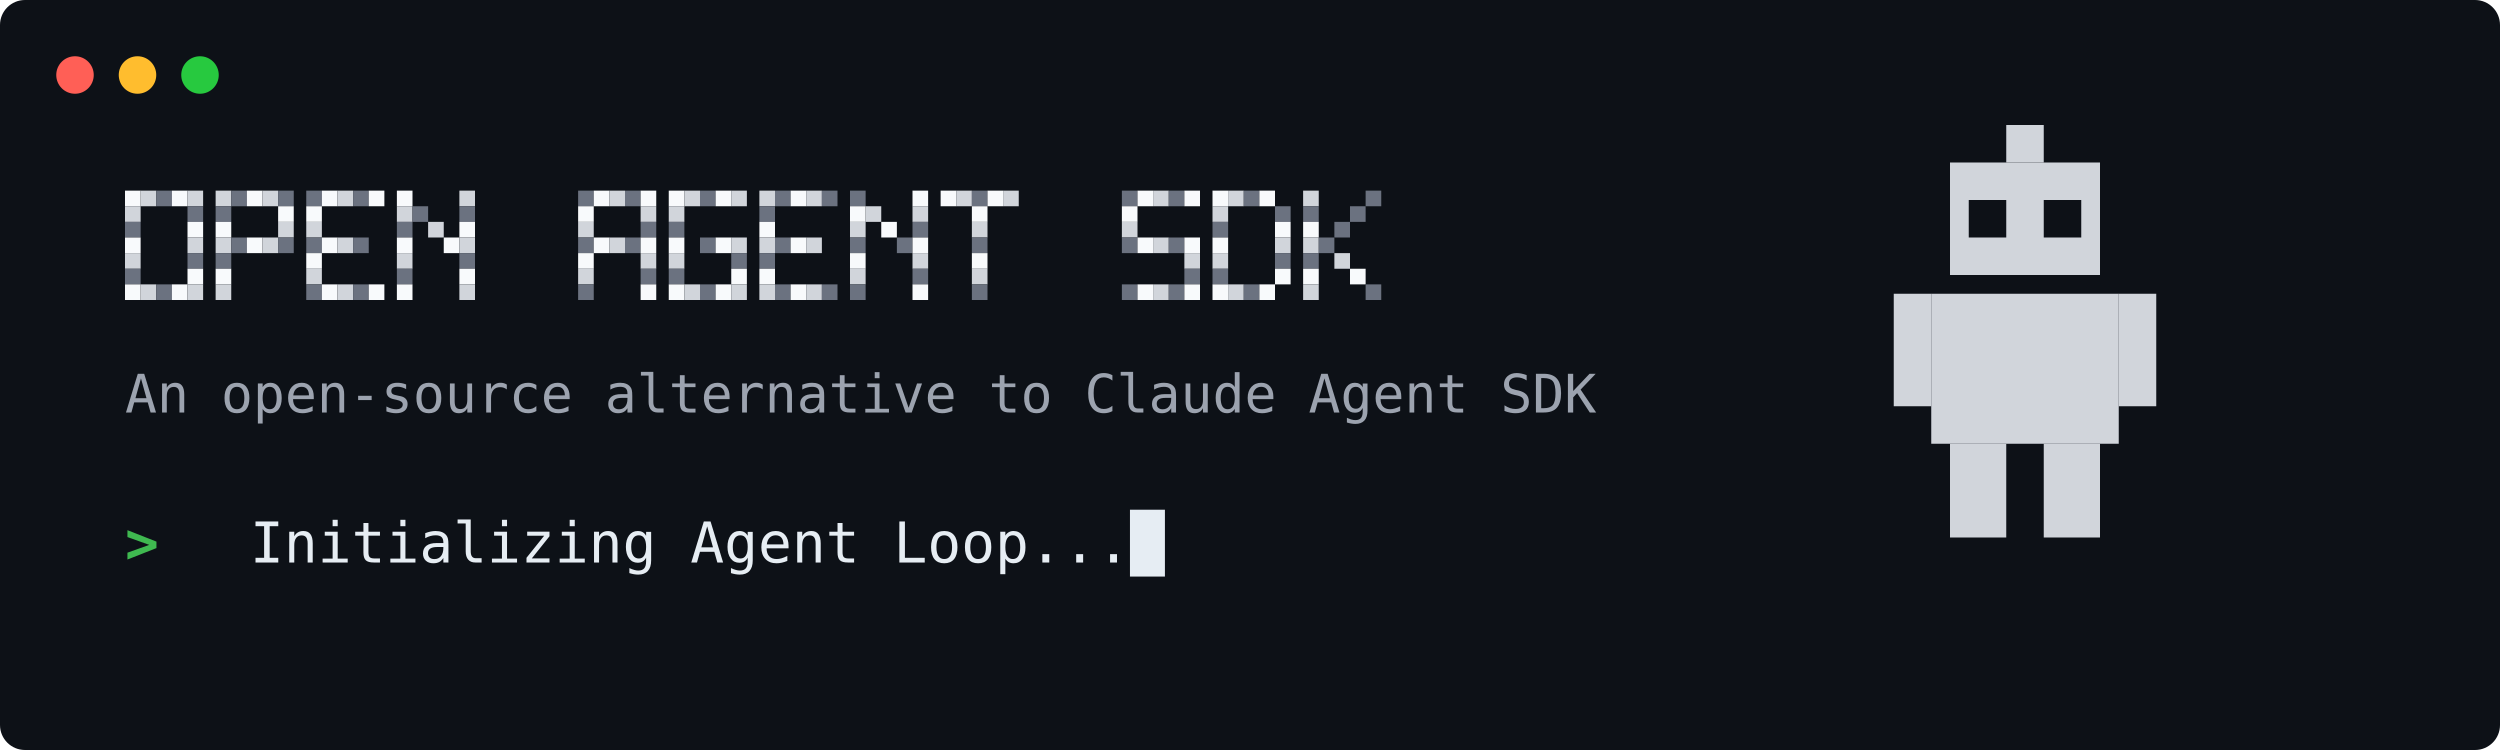
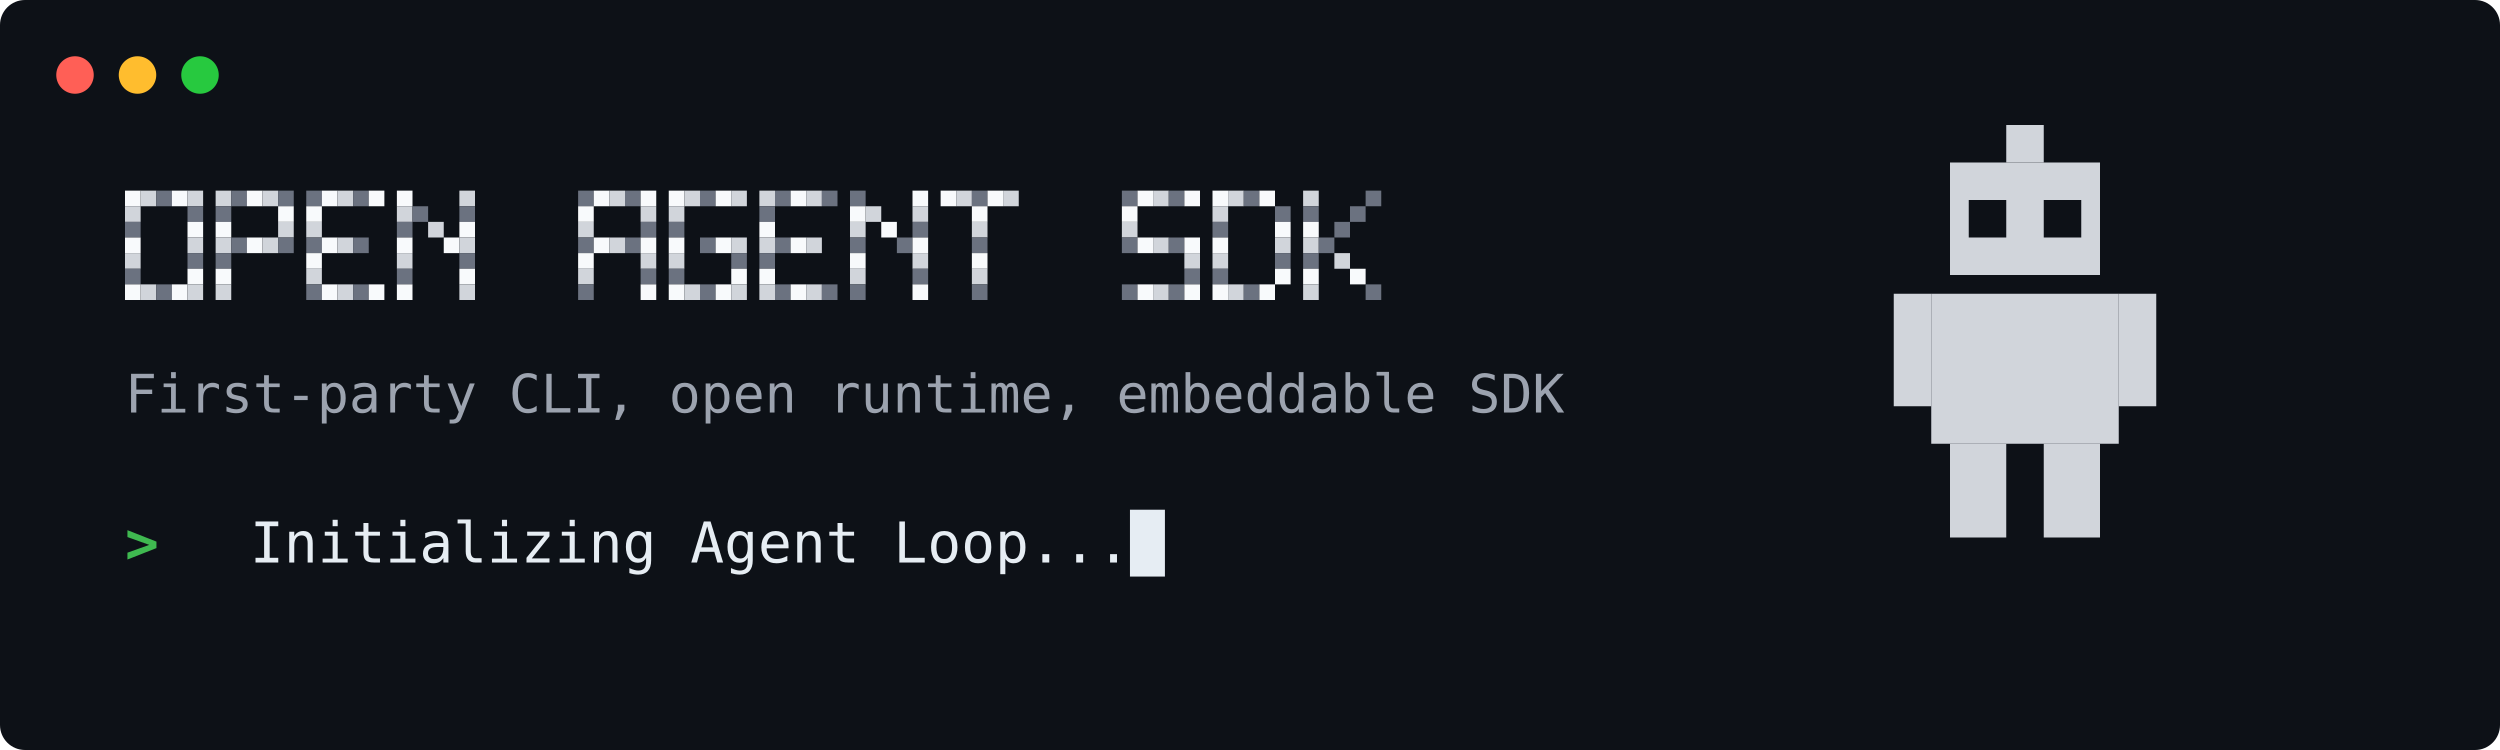
<svg xmlns="http://www.w3.org/2000/svg" width="800" height="240">
  <style>
    .bg { fill: #0d1117; }
    .dot-r { fill: #ff5f56; }
    .dot-y { fill: #ffbd2e; }
    .dot-g { fill: #27c93f; }
    .text-subtitle { font-family: 'JetBrains Mono', 'Fira Code', ui-monospace, SFMono-Regular, Menlo, Monaco, Consolas, monospace; font-size: 17px; fill: #9ca3af; }
    .text-prompt { font-family: 'JetBrains Mono', 'Fira Code', ui-monospace, SFMono-Regular, Menlo, Monaco, Consolas, monospace; font-size: 18px; fill: #3fb950; font-weight: 700; }
    .text-cmd { font-family: 'JetBrains Mono', 'Fira Code', ui-monospace, SFMono-Regular, Menlo, Monaco, Consolas, monospace; font-size: 18px; fill: #e6edf3; }
    .cursor { fill: #e6edf3; animation: blink 1s step-end infinite; }
    @keyframes blink { 50% { opacity: 0; } }
  </style>
  <rect width="100%" height="100%" class="bg" rx="8" />
  <circle cx="24" cy="24" r="6" class="dot-r" />
  <circle cx="44" cy="24" r="6" class="dot-y" />
  <circle cx="64" cy="24" r="6" class="dot-g" />
  <g aria-label="OPEN AGENT SDK">
    <rect x="40" y="61" width="5" height="5" fill="#f8fafc" />
    <rect x="45" y="61" width="5" height="5" fill="#d1d5db" />
    <rect x="50" y="61" width="5" height="5" fill="#6b7280" />
    <rect x="55" y="61" width="5" height="5" fill="#f8fafc" />
    <rect x="60" y="61" width="5" height="5" fill="#d1d5db" />
    <rect x="40" y="66" width="5" height="5" fill="#d1d5db" />
    <rect x="60" y="66" width="5" height="5" fill="#6b7280" />
    <rect x="40" y="71" width="5" height="5" fill="#6b7280" />
    <rect x="60" y="71" width="5" height="5" fill="#f8fafc" />
    <rect x="40" y="76" width="5" height="5" fill="#f8fafc" />
    <rect x="60" y="76" width="5" height="5" fill="#d1d5db" />
    <rect x="40" y="81" width="5" height="5" fill="#d1d5db" />
    <rect x="60" y="81" width="5" height="5" fill="#6b7280" />
    <rect x="40" y="86" width="5" height="5" fill="#6b7280" />
    <rect x="60" y="86" width="5" height="5" fill="#f8fafc" />
    <rect x="40" y="91" width="5" height="5" fill="#f8fafc" />
    <rect x="45" y="91" width="5" height="5" fill="#d1d5db" />
    <rect x="50" y="91" width="5" height="5" fill="#6b7280" />
    <rect x="55" y="91" width="5" height="5" fill="#f8fafc" />
    <rect x="60" y="91" width="5" height="5" fill="#d1d5db" />
    <rect x="69" y="61" width="5" height="5" fill="#d1d5db" />
    <rect x="74" y="61" width="5" height="5" fill="#6b7280" />
    <rect x="79" y="61" width="5" height="5" fill="#f8fafc" />
    <rect x="84" y="61" width="5" height="5" fill="#d1d5db" />
    <rect x="89" y="61" width="5" height="5" fill="#6b7280" />
    <rect x="69" y="66" width="5" height="5" fill="#6b7280" />
    <rect x="89" y="66" width="5" height="5" fill="#f8fafc" />
    <rect x="69" y="71" width="5" height="5" fill="#f8fafc" />
    <rect x="89" y="71" width="5" height="5" fill="#d1d5db" />
    <rect x="69" y="76" width="5" height="5" fill="#d1d5db" />
    <rect x="74" y="76" width="5" height="5" fill="#6b7280" />
    <rect x="79" y="76" width="5" height="5" fill="#f8fafc" />
    <rect x="84" y="76" width="5" height="5" fill="#d1d5db" />
    <rect x="89" y="76" width="5" height="5" fill="#6b7280" />
    <rect x="69" y="81" width="5" height="5" fill="#6b7280" />
    <rect x="69" y="86" width="5" height="5" fill="#f8fafc" />
    <rect x="69" y="91" width="5" height="5" fill="#d1d5db" />
    <rect x="98" y="61" width="5" height="5" fill="#6b7280" />
    <rect x="103" y="61" width="5" height="5" fill="#f8fafc" />
    <rect x="108" y="61" width="5" height="5" fill="#d1d5db" />
    <rect x="113" y="61" width="5" height="5" fill="#6b7280" />
    <rect x="118" y="61" width="5" height="5" fill="#f8fafc" />
    <rect x="98" y="66" width="5" height="5" fill="#f8fafc" />
    <rect x="98" y="71" width="5" height="5" fill="#d1d5db" />
    <rect x="98" y="76" width="5" height="5" fill="#6b7280" />
    <rect x="103" y="76" width="5" height="5" fill="#f8fafc" />
    <rect x="108" y="76" width="5" height="5" fill="#d1d5db" />
    <rect x="113" y="76" width="5" height="5" fill="#6b7280" />
    <rect x="98" y="81" width="5" height="5" fill="#f8fafc" />
    <rect x="98" y="86" width="5" height="5" fill="#d1d5db" />
    <rect x="98" y="91" width="5" height="5" fill="#6b7280" />
    <rect x="103" y="91" width="5" height="5" fill="#f8fafc" />
    <rect x="108" y="91" width="5" height="5" fill="#d1d5db" />
    <rect x="113" y="91" width="5" height="5" fill="#6b7280" />
    <rect x="118" y="91" width="5" height="5" fill="#f8fafc" />
    <rect x="127" y="61" width="5" height="5" fill="#f8fafc" />
    <rect x="147" y="61" width="5" height="5" fill="#d1d5db" />
    <rect x="127" y="66" width="5" height="5" fill="#d1d5db" />
    <rect x="132" y="66" width="5" height="5" fill="#6b7280" />
    <rect x="147" y="66" width="5" height="5" fill="#6b7280" />
    <rect x="127" y="71" width="5" height="5" fill="#6b7280" />
    <rect x="137" y="71" width="5" height="5" fill="#d1d5db" />
    <rect x="147" y="71" width="5" height="5" fill="#f8fafc" />
    <rect x="127" y="76" width="5" height="5" fill="#f8fafc" />
    <rect x="142" y="76" width="5" height="5" fill="#f8fafc" />
    <rect x="147" y="76" width="5" height="5" fill="#d1d5db" />
    <rect x="127" y="81" width="5" height="5" fill="#d1d5db" />
    <rect x="147" y="81" width="5" height="5" fill="#6b7280" />
    <rect x="127" y="86" width="5" height="5" fill="#6b7280" />
    <rect x="147" y="86" width="5" height="5" fill="#f8fafc" />
    <rect x="127" y="91" width="5" height="5" fill="#f8fafc" />
    <rect x="147" y="91" width="5" height="5" fill="#d1d5db" />
    <rect x="185" y="61" width="5" height="5" fill="#6b7280" />
    <rect x="190" y="61" width="5" height="5" fill="#f8fafc" />
    <rect x="195" y="61" width="5" height="5" fill="#d1d5db" />
    <rect x="200" y="61" width="5" height="5" fill="#6b7280" />
    <rect x="205" y="61" width="5" height="5" fill="#f8fafc" />
    <rect x="185" y="66" width="5" height="5" fill="#f8fafc" />
    <rect x="205" y="66" width="5" height="5" fill="#d1d5db" />
    <rect x="185" y="71" width="5" height="5" fill="#d1d5db" />
    <rect x="205" y="71" width="5" height="5" fill="#6b7280" />
    <rect x="185" y="76" width="5" height="5" fill="#6b7280" />
    <rect x="190" y="76" width="5" height="5" fill="#f8fafc" />
    <rect x="195" y="76" width="5" height="5" fill="#d1d5db" />
    <rect x="200" y="76" width="5" height="5" fill="#6b7280" />
    <rect x="205" y="76" width="5" height="5" fill="#f8fafc" />
    <rect x="185" y="81" width="5" height="5" fill="#f8fafc" />
    <rect x="205" y="81" width="5" height="5" fill="#d1d5db" />
    <rect x="185" y="86" width="5" height="5" fill="#d1d5db" />
    <rect x="205" y="86" width="5" height="5" fill="#6b7280" />
    <rect x="185" y="91" width="5" height="5" fill="#6b7280" />
    <rect x="205" y="91" width="5" height="5" fill="#f8fafc" />
    <rect x="214" y="61" width="5" height="5" fill="#f8fafc" />
    <rect x="219" y="61" width="5" height="5" fill="#d1d5db" />
    <rect x="224" y="61" width="5" height="5" fill="#6b7280" />
    <rect x="229" y="61" width="5" height="5" fill="#f8fafc" />
    <rect x="234" y="61" width="5" height="5" fill="#d1d5db" />
    <rect x="214" y="66" width="5" height="5" fill="#d1d5db" />
    <rect x="214" y="71" width="5" height="5" fill="#6b7280" />
    <rect x="214" y="76" width="5" height="5" fill="#f8fafc" />
    <rect x="224" y="76" width="5" height="5" fill="#6b7280" />
    <rect x="229" y="76" width="5" height="5" fill="#f8fafc" />
    <rect x="234" y="76" width="5" height="5" fill="#d1d5db" />
    <rect x="214" y="81" width="5" height="5" fill="#d1d5db" />
    <rect x="234" y="81" width="5" height="5" fill="#6b7280" />
    <rect x="214" y="86" width="5" height="5" fill="#6b7280" />
    <rect x="234" y="86" width="5" height="5" fill="#f8fafc" />
    <rect x="214" y="91" width="5" height="5" fill="#f8fafc" />
    <rect x="219" y="91" width="5" height="5" fill="#d1d5db" />
    <rect x="224" y="91" width="5" height="5" fill="#6b7280" />
    <rect x="229" y="91" width="5" height="5" fill="#f8fafc" />
    <rect x="234" y="91" width="5" height="5" fill="#d1d5db" />
    <rect x="243" y="61" width="5" height="5" fill="#d1d5db" />
    <rect x="248" y="61" width="5" height="5" fill="#6b7280" />
    <rect x="253" y="61" width="5" height="5" fill="#f8fafc" />
    <rect x="258" y="61" width="5" height="5" fill="#d1d5db" />
    <rect x="263" y="61" width="5" height="5" fill="#6b7280" />
    <rect x="243" y="66" width="5" height="5" fill="#6b7280" />
    <rect x="243" y="71" width="5" height="5" fill="#f8fafc" />
    <rect x="243" y="76" width="5" height="5" fill="#d1d5db" />
    <rect x="248" y="76" width="5" height="5" fill="#6b7280" />
    <rect x="253" y="76" width="5" height="5" fill="#f8fafc" />
    <rect x="258" y="76" width="5" height="5" fill="#d1d5db" />
    <rect x="243" y="81" width="5" height="5" fill="#6b7280" />
    <rect x="243" y="86" width="5" height="5" fill="#f8fafc" />
    <rect x="243" y="91" width="5" height="5" fill="#d1d5db" />
    <rect x="248" y="91" width="5" height="5" fill="#6b7280" />
    <rect x="253" y="91" width="5" height="5" fill="#f8fafc" />
    <rect x="258" y="91" width="5" height="5" fill="#d1d5db" />
    <rect x="263" y="91" width="5" height="5" fill="#6b7280" />
    <rect x="272" y="61" width="5" height="5" fill="#6b7280" />
    <rect x="292" y="61" width="5" height="5" fill="#f8fafc" />
    <rect x="272" y="66" width="5" height="5" fill="#f8fafc" />
    <rect x="277" y="66" width="5" height="5" fill="#d1d5db" />
    <rect x="292" y="66" width="5" height="5" fill="#d1d5db" />
    <rect x="272" y="71" width="5" height="5" fill="#d1d5db" />
    <rect x="282" y="71" width="5" height="5" fill="#f8fafc" />
    <rect x="292" y="71" width="5" height="5" fill="#6b7280" />
    <rect x="272" y="76" width="5" height="5" fill="#6b7280" />
    <rect x="287" y="76" width="5" height="5" fill="#6b7280" />
    <rect x="292" y="76" width="5" height="5" fill="#f8fafc" />
    <rect x="272" y="81" width="5" height="5" fill="#f8fafc" />
    <rect x="292" y="81" width="5" height="5" fill="#d1d5db" />
    <rect x="272" y="86" width="5" height="5" fill="#d1d5db" />
    <rect x="292" y="86" width="5" height="5" fill="#6b7280" />
    <rect x="272" y="91" width="5" height="5" fill="#6b7280" />
    <rect x="292" y="91" width="5" height="5" fill="#f8fafc" />
    <rect x="301" y="61" width="5" height="5" fill="#f8fafc" />
    <rect x="306" y="61" width="5" height="5" fill="#d1d5db" />
    <rect x="311" y="61" width="5" height="5" fill="#6b7280" />
    <rect x="316" y="61" width="5" height="5" fill="#f8fafc" />
    <rect x="321" y="61" width="5" height="5" fill="#d1d5db" />
    <rect x="311" y="66" width="5" height="5" fill="#f8fafc" />
    <rect x="311" y="71" width="5" height="5" fill="#d1d5db" />
    <rect x="311" y="76" width="5" height="5" fill="#6b7280" />
    <rect x="311" y="81" width="5" height="5" fill="#f8fafc" />
    <rect x="311" y="86" width="5" height="5" fill="#d1d5db" />
    <rect x="311" y="91" width="5" height="5" fill="#6b7280" />
    <rect x="359" y="61" width="5" height="5" fill="#6b7280" />
    <rect x="364" y="61" width="5" height="5" fill="#f8fafc" />
    <rect x="369" y="61" width="5" height="5" fill="#d1d5db" />
    <rect x="374" y="61" width="5" height="5" fill="#6b7280" />
    <rect x="379" y="61" width="5" height="5" fill="#f8fafc" />
    <rect x="359" y="66" width="5" height="5" fill="#f8fafc" />
    <rect x="359" y="71" width="5" height="5" fill="#d1d5db" />
    <rect x="359" y="76" width="5" height="5" fill="#6b7280" />
    <rect x="364" y="76" width="5" height="5" fill="#f8fafc" />
    <rect x="369" y="76" width="5" height="5" fill="#d1d5db" />
    <rect x="374" y="76" width="5" height="5" fill="#6b7280" />
    <rect x="379" y="76" width="5" height="5" fill="#f8fafc" />
    <rect x="379" y="81" width="5" height="5" fill="#d1d5db" />
    <rect x="379" y="86" width="5" height="5" fill="#6b7280" />
    <rect x="359" y="91" width="5" height="5" fill="#6b7280" />
    <rect x="364" y="91" width="5" height="5" fill="#f8fafc" />
    <rect x="369" y="91" width="5" height="5" fill="#d1d5db" />
    <rect x="374" y="91" width="5" height="5" fill="#6b7280" />
    <rect x="379" y="91" width="5" height="5" fill="#f8fafc" />
    <rect x="388" y="61" width="5" height="5" fill="#f8fafc" />
    <rect x="393" y="61" width="5" height="5" fill="#d1d5db" />
    <rect x="398" y="61" width="5" height="5" fill="#6b7280" />
    <rect x="403" y="61" width="5" height="5" fill="#f8fafc" />
    <rect x="388" y="66" width="5" height="5" fill="#d1d5db" />
    <rect x="408" y="66" width="5" height="5" fill="#6b7280" />
    <rect x="388" y="71" width="5" height="5" fill="#6b7280" />
    <rect x="408" y="71" width="5" height="5" fill="#f8fafc" />
    <rect x="388" y="76" width="5" height="5" fill="#f8fafc" />
    <rect x="408" y="76" width="5" height="5" fill="#d1d5db" />
    <rect x="388" y="81" width="5" height="5" fill="#d1d5db" />
    <rect x="408" y="81" width="5" height="5" fill="#6b7280" />
    <rect x="388" y="86" width="5" height="5" fill="#6b7280" />
    <rect x="408" y="86" width="5" height="5" fill="#f8fafc" />
    <rect x="388" y="91" width="5" height="5" fill="#f8fafc" />
    <rect x="393" y="91" width="5" height="5" fill="#d1d5db" />
    <rect x="398" y="91" width="5" height="5" fill="#6b7280" />
    <rect x="403" y="91" width="5" height="5" fill="#f8fafc" />
    <rect x="417" y="61" width="5" height="5" fill="#d1d5db" />
    <rect x="437" y="61" width="5" height="5" fill="#6b7280" />
    <rect x="417" y="66" width="5" height="5" fill="#6b7280" />
    <rect x="432" y="66" width="5" height="5" fill="#6b7280" />
    <rect x="417" y="71" width="5" height="5" fill="#f8fafc" />
    <rect x="427" y="71" width="5" height="5" fill="#6b7280" />
    <rect x="417" y="76" width="5" height="5" fill="#d1d5db" />
    <rect x="422" y="76" width="5" height="5" fill="#6b7280" />
    <rect x="417" y="81" width="5" height="5" fill="#6b7280" />
    <rect x="427" y="81" width="5" height="5" fill="#d1d5db" />
    <rect x="417" y="86" width="5" height="5" fill="#f8fafc" />
    <rect x="432" y="86" width="5" height="5" fill="#f8fafc" />
    <rect x="417" y="91" width="5" height="5" fill="#d1d5db" />
    <rect x="437" y="91" width="5" height="5" fill="#6b7280" />
  </g>
-   <text x="40" y="132" class="text-subtitle">An open-source alternative to Claude Agent SDK</text>
+   <text x="40" y="132" class="text-subtitle">First-party CLI, open runtime, embeddable SDK</text>
  <text x="40" y="180" class="text-prompt">&gt;</text>
  <text x="80" y="180" class="text-cmd">Initializing Agent Loop...<tspan class="cursor"> █</tspan>
  </text>
  <g transform="translate(600, 40) scale(6)" fill="#d1d5db">
    <rect x="4" y="2" width="8" height="6" />
    <rect x="5" y="4" width="2" height="2" fill="#0d1117" />
    <rect x="9" y="4" width="2" height="2" fill="#0d1117" />
    <rect x="7" y="0" width="2" height="2" />
    <rect x="3" y="9" width="10" height="8" />
    <rect x="1" y="9" width="2" height="6" />
    <rect x="13" y="9" width="2" height="6" />
    <rect x="4" y="17" width="3" height="5" />
    <rect x="9" y="17" width="3" height="5" />
  </g>
</svg>
